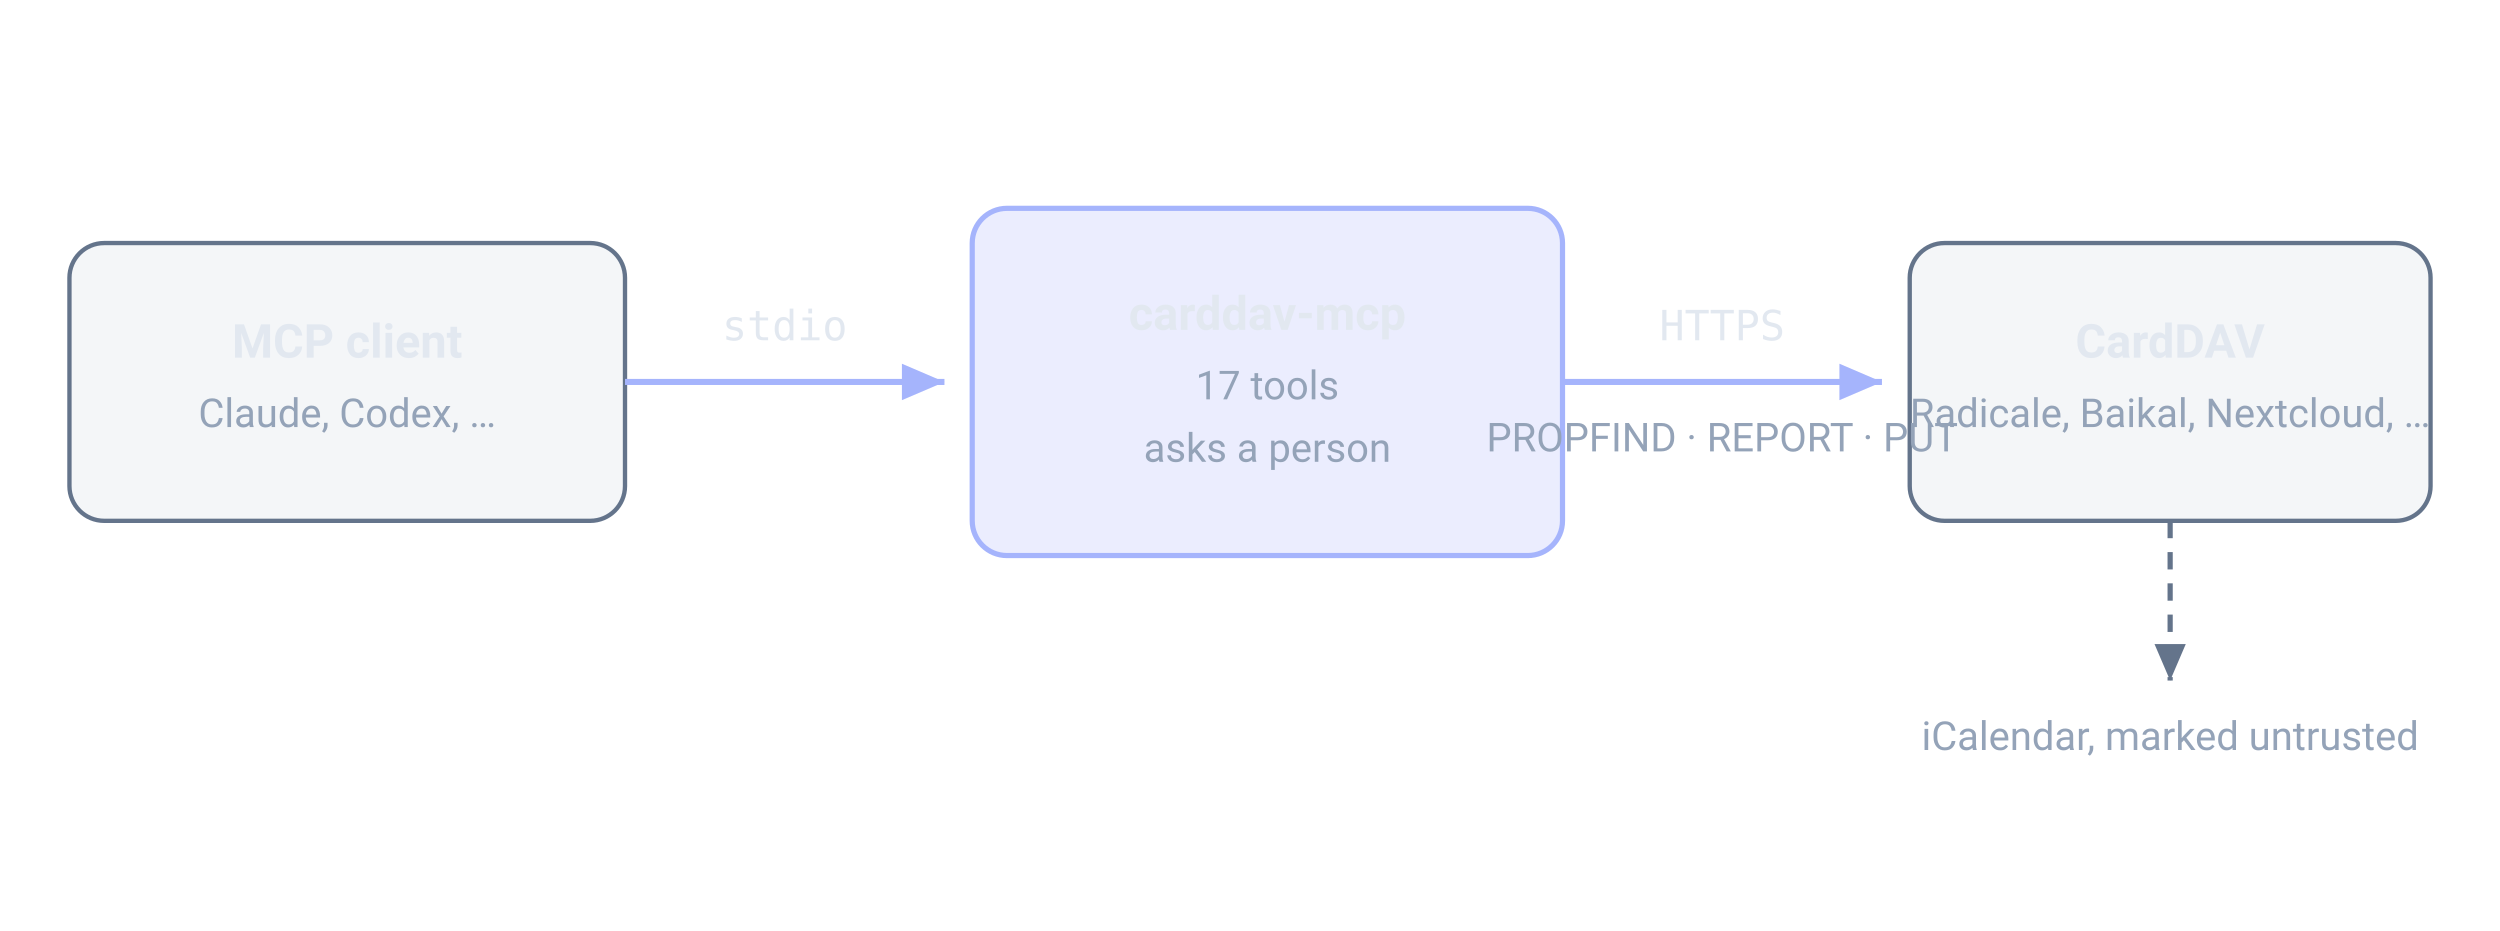
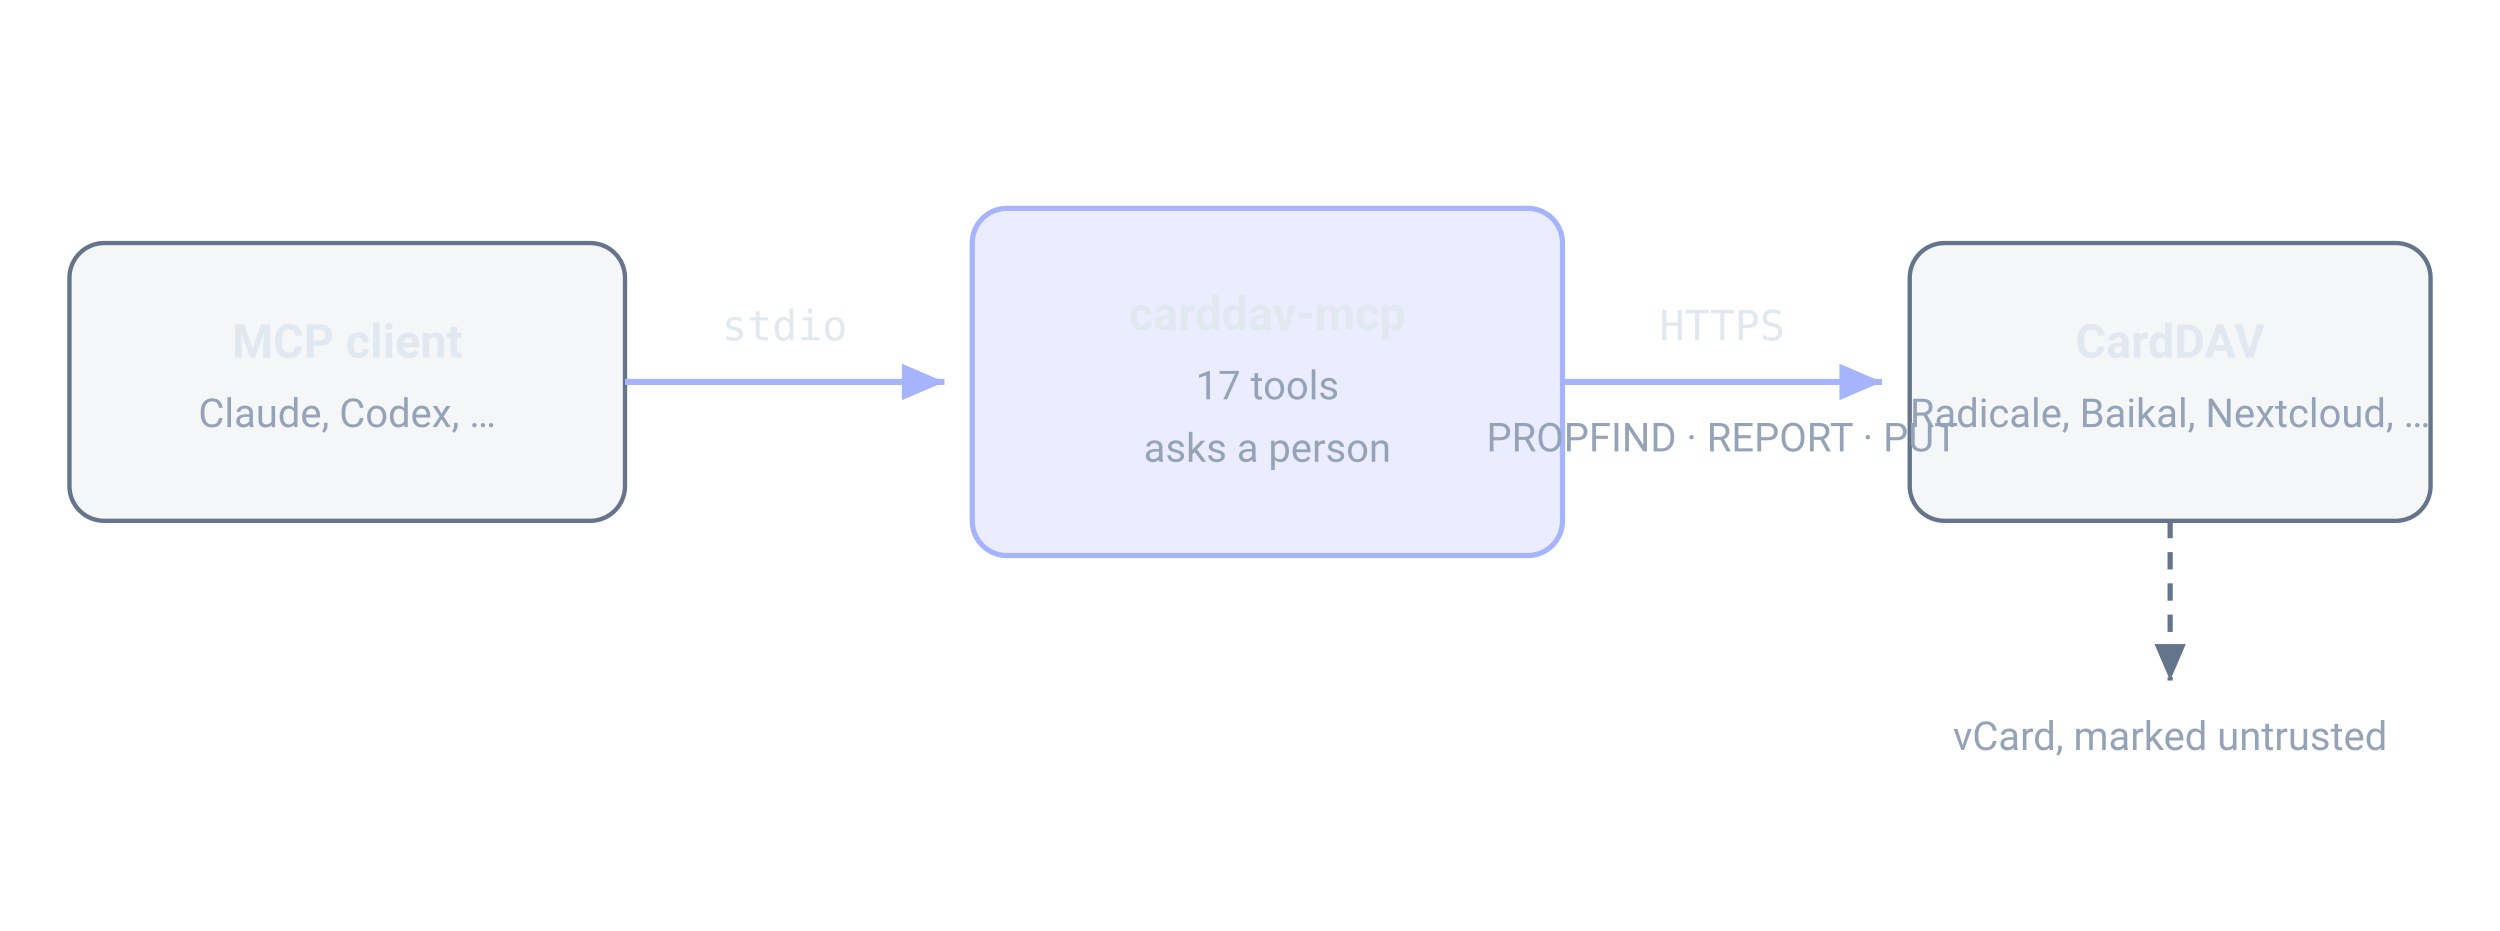
<svg xmlns="http://www.w3.org/2000/svg" viewBox="0 0 720 268" width="720" height="268" role="img" aria-labelledby="arch-title arch-desc">
  <style>
    .node { stroke-width: 1.25; }
    .node-accent { stroke-width: 1.5; }
    .edge { stroke-width: 1.5; fill: none; }
    .edge-accent { stroke-width: 1.75; fill: none; }
    .edge-dashed { stroke-dasharray: 5 4; }
    text { font-family: ui-sans-serif, system-ui, -apple-system, "Segoe UI", Roboto, "DejaVu Sans", sans-serif; font-size: 13px; }
    .label-title { font-size: 13.5px; font-weight: 600; }
    .label-mono { font-family: ui-monospace, SFMono-Regular, Menlo, Consolas, "DejaVu Sans Mono", monospace; font-size: 12px; }
    .label-muted { font-size: 11.5px; }

    .node { fill: rgba(148, 163, 184, 0.10); stroke: #64748b; }
    .node-accent { fill: rgba(129, 140, 248, 0.16); stroke: #a5b4fc; }
    .edge { stroke: #64748b; }
    .edge-accent { stroke: #a5b4fc; }
    text { fill: #e2e8f0; }
    .label-muted { fill: #94a3b8; }
    marker path { fill: #64748b; stroke: none; }
    marker.accent path { fill: #a5b4fc; }
  </style>
  <defs>
    <marker id="arch-arrow" markerWidth="9" markerHeight="9" refX="7" refY="3" orient="auto">
      <path d="M0,0 L7,3 L0,6 z" />
    </marker>
    <marker id="arch-arrow-accent" class="accent" markerWidth="9" markerHeight="9" refX="7" refY="3" orient="auto">
      <path d="M0,0 L7,3 L0,6 z" />
    </marker>
  </defs>
  <rect class="node" x="20" y="70" width="160" height="80" rx="10" />
  <text class="label-title" x="100" y="103" text-anchor="middle">MCP client</text>
  <text class="label-muted" x="100" y="123" text-anchor="middle">Claude, Codex, …</text>
  <rect class="node-accent" x="280" y="60" width="170" height="100" rx="10" />
  <text class="label-title" x="365" y="95" text-anchor="middle">carddav-mcp</text>
  <text class="label-muted" x="365" y="115" text-anchor="middle">17 tools</text>
  <text class="label-muted" x="365" y="133" text-anchor="middle">asks a person</text>
  <rect class="node" x="550" y="70" width="150" height="80" rx="10" />
  <text class="label-title" x="625" y="103" text-anchor="middle">CardDAV</text>
  <text class="label-muted" x="625" y="123" text-anchor="middle">Radicale, Baikal, Nextcloud, …</text>
  <path class="edge-accent" d="M180,110 L272,110" marker-end="url(#arch-arrow-accent)" />
  <text class="label-mono" x="226" y="98" text-anchor="middle">stdio</text>
  <path class="edge-accent" d="M450,110 L542,110" marker-end="url(#arch-arrow-accent)" />
  <text class="label-mono" x="496" y="98" text-anchor="middle">HTTPS</text>
  <text class="label-muted" x="496" y="130" text-anchor="middle">PROPFIND · REPORT · PUT</text>
  <path class="edge edge-dashed" d="M625,150 L625,196" marker-end="url(#arch-arrow)" />
-   <text class="label-muted" x="625" y="216" text-anchor="middle">iCalendar, marked untrusted</text>
+   <text class="label-muted" x="625" y="216" text-anchor="middle">vCard, marked untrusted</text>
</svg>
